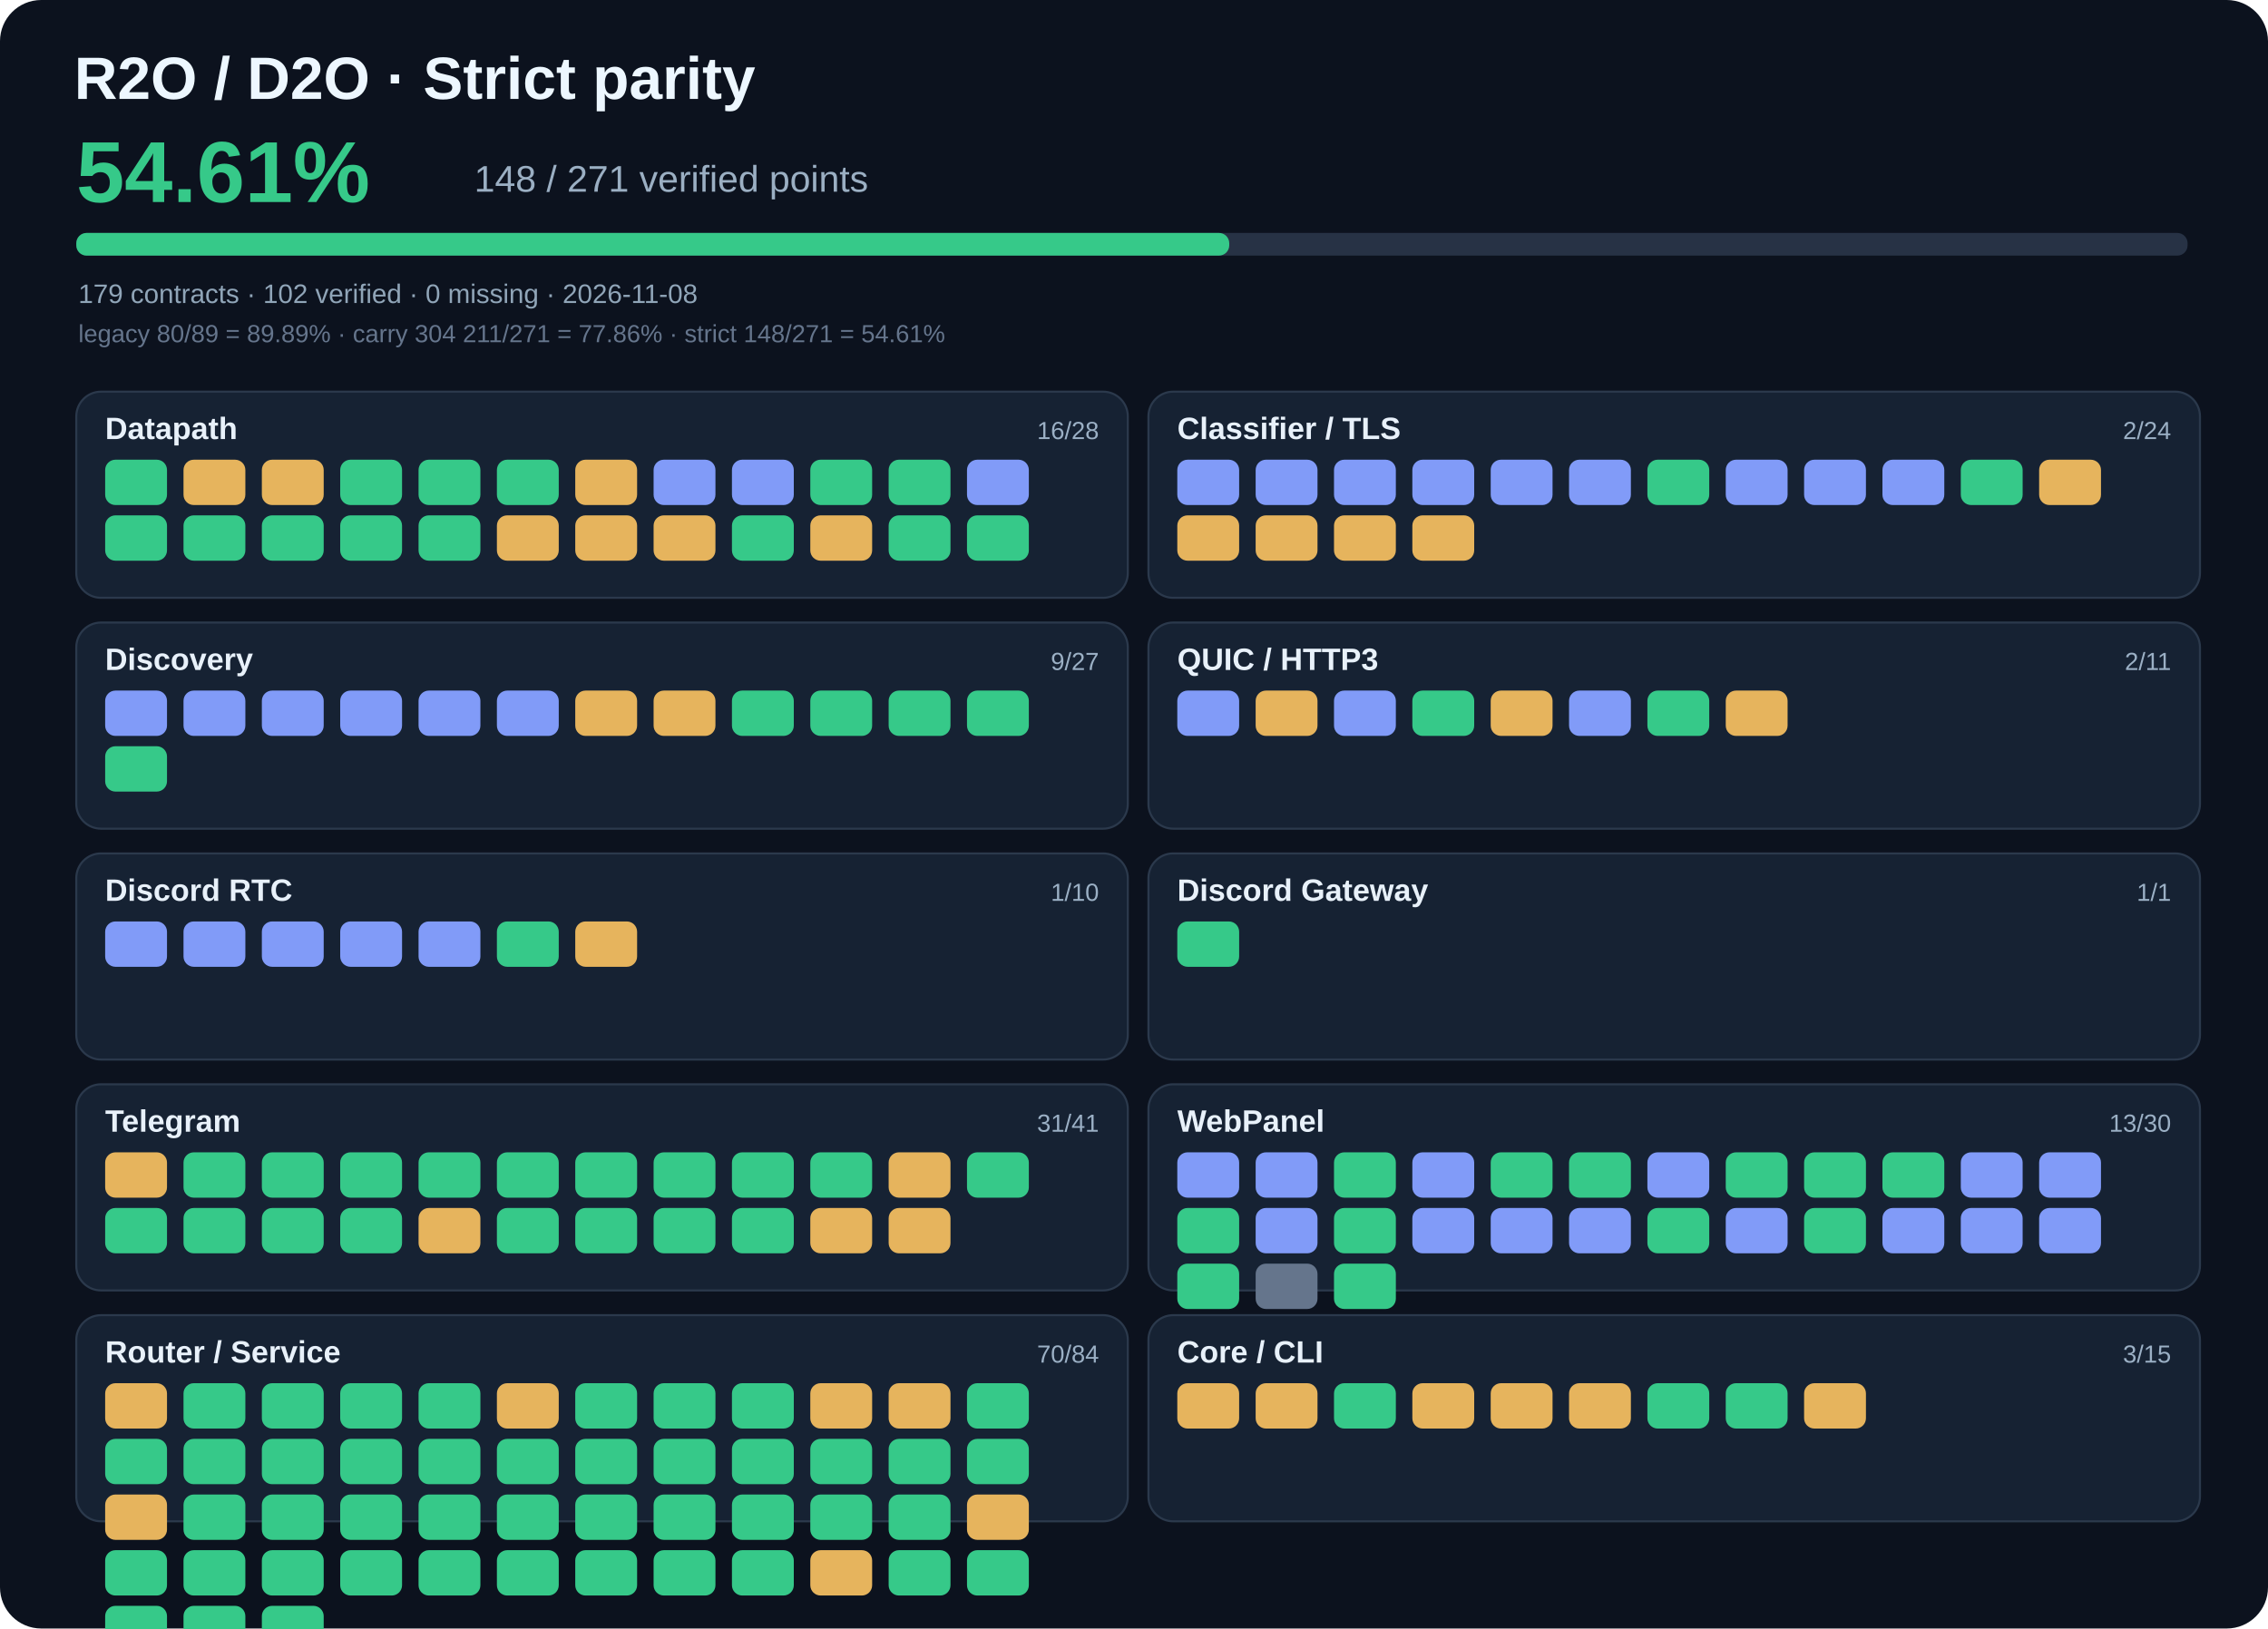
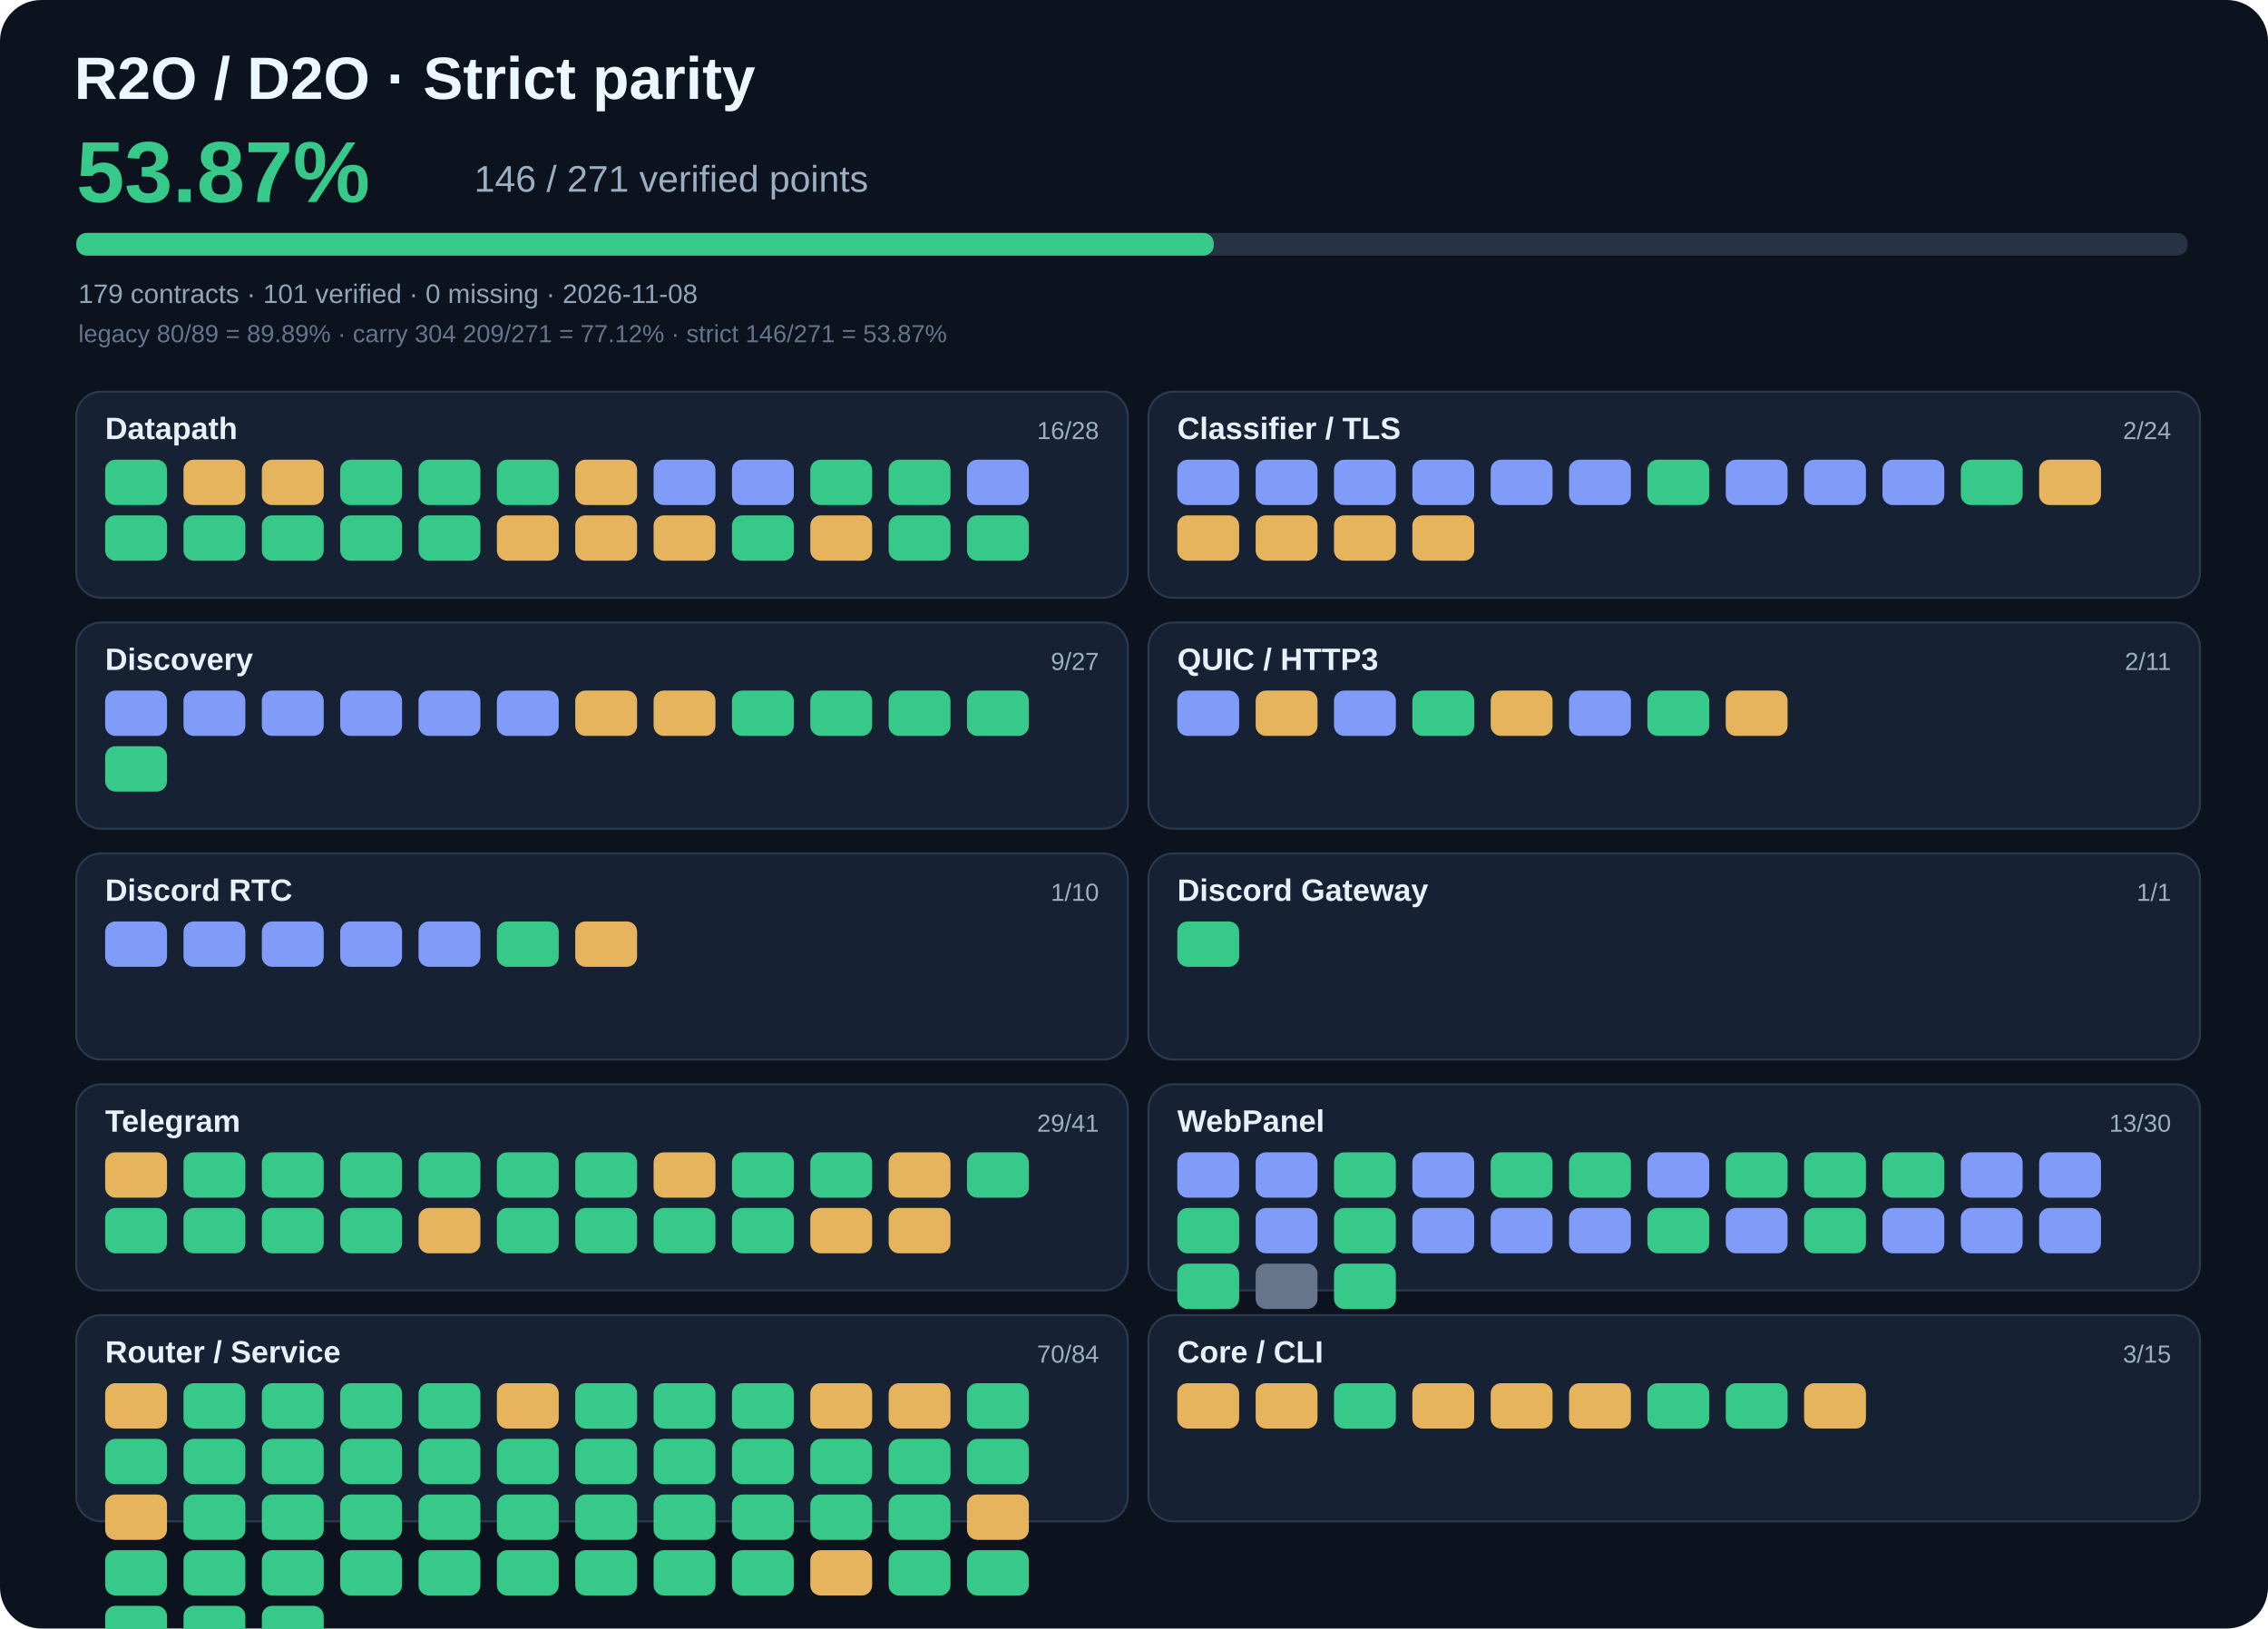
- <svg xmlns="http://www.w3.org/2000/svg" viewBox="0 0 1100 790" width="1100" height="790" role="img" aria-label="R2O strict parity 54.61%">
+ <svg xmlns="http://www.w3.org/2000/svg" viewBox="0 0 1100 790" width="1100" height="790" role="img" aria-label="R2O strict parity 53.87%">
  <rect width="1100" height="790" rx="20" fill="#0c121e" />
  <text x="36" y="48" fill="#edf7ff" font-family="Arial,sans-serif" font-size="29" font-weight="700">R2O / D2O · Strict parity</text>
-   <text x="37" y="98" fill="#36c989" font-family="Arial,sans-serif" font-size="42" font-weight="700">54.61%</text>
-   <text x="230" y="93" fill="#9bafc3" font-family="Arial,sans-serif" font-size="18">148 / 271 verified points</text>
+   <text x="37" y="98" fill="#36c989" font-family="Arial,sans-serif" font-size="42" font-weight="700">53.87%</text>
+   <text x="230" y="93" fill="#9bafc3" font-family="Arial,sans-serif" font-size="18">146 / 271 verified points</text>
  <rect x="37" y="113" width="1024" height="11" rx="5" fill="#273245" />
-   <rect x="37" y="113" width="559.2" height="11" rx="5" fill="#36c989" />
-   <text x="38" y="147" fill="#90a5b8" font-family="Arial,sans-serif" font-size="13">179 contracts · 102 verified · 0 missing · 2026-11-08</text>
-   <text x="38" y="166" fill="#65758c" font-family="Arial,sans-serif" font-size="12">legacy 80/89 = 89.89% · carry 304 211/271 = 77.86% · strict 148/271 = 54.61%</text>
+   <rect x="37" y="113" width="551.7" height="11" rx="5" fill="#36c989" />
+   <text x="38" y="147" fill="#90a5b8" font-family="Arial,sans-serif" font-size="13">179 contracts · 101 verified · 0 missing · 2026-11-08</text>
+   <text x="38" y="166" fill="#65758c" font-family="Arial,sans-serif" font-size="12">legacy 80/89 = 89.89% · carry 304 209/271 = 77.12% · strict 146/271 = 53.87%</text>
  <rect x="37" y="190" width="510" height="100" rx="12" fill="#162233" stroke="#2b394c" />
  <text x="51" y="213" fill="#e8f1fa" font-family="Arial,sans-serif" font-size="15" font-weight="700">Datapath</text>
  <text x="533" y="213" text-anchor="end" fill="#9bb0c5" font-family="Arial,sans-serif" font-size="12">16/28</text>
  <rect x="51" y="223" width="30" height="22" rx="5" fill="#36c989" />
  <rect x="89" y="223" width="30" height="22" rx="5" fill="#e6b45d" />
  <rect x="127" y="223" width="30" height="22" rx="5" fill="#e6b45d" />
  <rect x="165" y="223" width="30" height="22" rx="5" fill="#36c989" />
  <rect x="203" y="223" width="30" height="22" rx="5" fill="#36c989" />
  <rect x="241" y="223" width="30" height="22" rx="5" fill="#36c989" />
  <rect x="279" y="223" width="30" height="22" rx="5" fill="#e6b45d" />
  <rect x="317" y="223" width="30" height="22" rx="5" fill="#819bf8" />
  <rect x="355" y="223" width="30" height="22" rx="5" fill="#819bf8" />
  <rect x="393" y="223" width="30" height="22" rx="5" fill="#36c989" />
  <rect x="431" y="223" width="30" height="22" rx="5" fill="#36c989" />
  <rect x="469" y="223" width="30" height="22" rx="5" fill="#819bf8" />
  <rect x="51" y="250" width="30" height="22" rx="5" fill="#36c989" />
  <rect x="89" y="250" width="30" height="22" rx="5" fill="#36c989" />
  <rect x="127" y="250" width="30" height="22" rx="5" fill="#36c989" />
  <rect x="165" y="250" width="30" height="22" rx="5" fill="#36c989" />
  <rect x="203" y="250" width="30" height="22" rx="5" fill="#36c989" />
  <rect x="241" y="250" width="30" height="22" rx="5" fill="#e6b45d" />
  <rect x="279" y="250" width="30" height="22" rx="5" fill="#e6b45d" />
  <rect x="317" y="250" width="30" height="22" rx="5" fill="#e6b45d" />
  <rect x="355" y="250" width="30" height="22" rx="5" fill="#36c989" />
  <rect x="393" y="250" width="30" height="22" rx="5" fill="#e6b45d" />
  <rect x="431" y="250" width="30" height="22" rx="5" fill="#36c989" />
  <rect x="469" y="250" width="30" height="22" rx="5" fill="#36c989" />
  <rect x="557" y="190" width="510" height="100" rx="12" fill="#162233" stroke="#2b394c" />
  <text x="571" y="213" fill="#e8f1fa" font-family="Arial,sans-serif" font-size="15" font-weight="700">Classifier / TLS</text>
  <text x="1053" y="213" text-anchor="end" fill="#9bb0c5" font-family="Arial,sans-serif" font-size="12">2/24</text>
  <rect x="571" y="223" width="30" height="22" rx="5" fill="#819bf8" />
  <rect x="609" y="223" width="30" height="22" rx="5" fill="#819bf8" />
  <rect x="647" y="223" width="30" height="22" rx="5" fill="#819bf8" />
  <rect x="685" y="223" width="30" height="22" rx="5" fill="#819bf8" />
  <rect x="723" y="223" width="30" height="22" rx="5" fill="#819bf8" />
  <rect x="761" y="223" width="30" height="22" rx="5" fill="#819bf8" />
  <rect x="799" y="223" width="30" height="22" rx="5" fill="#36c989" />
  <rect x="837" y="223" width="30" height="22" rx="5" fill="#819bf8" />
  <rect x="875" y="223" width="30" height="22" rx="5" fill="#819bf8" />
  <rect x="913" y="223" width="30" height="22" rx="5" fill="#819bf8" />
  <rect x="951" y="223" width="30" height="22" rx="5" fill="#36c989" />
  <rect x="989" y="223" width="30" height="22" rx="5" fill="#e6b45d" />
  <rect x="571" y="250" width="30" height="22" rx="5" fill="#e6b45d" />
  <rect x="609" y="250" width="30" height="22" rx="5" fill="#e6b45d" />
  <rect x="647" y="250" width="30" height="22" rx="5" fill="#e6b45d" />
  <rect x="685" y="250" width="30" height="22" rx="5" fill="#e6b45d" />
  <rect x="37" y="302" width="510" height="100" rx="12" fill="#162233" stroke="#2b394c" />
  <text x="51" y="325" fill="#e8f1fa" font-family="Arial,sans-serif" font-size="15" font-weight="700">Discovery</text>
  <text x="533" y="325" text-anchor="end" fill="#9bb0c5" font-family="Arial,sans-serif" font-size="12">9/27</text>
  <rect x="51" y="335" width="30" height="22" rx="5" fill="#819bf8" />
  <rect x="89" y="335" width="30" height="22" rx="5" fill="#819bf8" />
  <rect x="127" y="335" width="30" height="22" rx="5" fill="#819bf8" />
  <rect x="165" y="335" width="30" height="22" rx="5" fill="#819bf8" />
  <rect x="203" y="335" width="30" height="22" rx="5" fill="#819bf8" />
  <rect x="241" y="335" width="30" height="22" rx="5" fill="#819bf8" />
  <rect x="279" y="335" width="30" height="22" rx="5" fill="#e6b45d" />
  <rect x="317" y="335" width="30" height="22" rx="5" fill="#e6b45d" />
  <rect x="355" y="335" width="30" height="22" rx="5" fill="#36c989" />
  <rect x="393" y="335" width="30" height="22" rx="5" fill="#36c989" />
  <rect x="431" y="335" width="30" height="22" rx="5" fill="#36c989" />
  <rect x="469" y="335" width="30" height="22" rx="5" fill="#36c989" />
  <rect x="51" y="362" width="30" height="22" rx="5" fill="#36c989" />
  <rect x="557" y="302" width="510" height="100" rx="12" fill="#162233" stroke="#2b394c" />
  <text x="571" y="325" fill="#e8f1fa" font-family="Arial,sans-serif" font-size="15" font-weight="700">QUIC / HTTP3</text>
  <text x="1053" y="325" text-anchor="end" fill="#9bb0c5" font-family="Arial,sans-serif" font-size="12">2/11</text>
  <rect x="571" y="335" width="30" height="22" rx="5" fill="#819bf8" />
  <rect x="609" y="335" width="30" height="22" rx="5" fill="#e6b45d" />
  <rect x="647" y="335" width="30" height="22" rx="5" fill="#819bf8" />
  <rect x="685" y="335" width="30" height="22" rx="5" fill="#36c989" />
  <rect x="723" y="335" width="30" height="22" rx="5" fill="#e6b45d" />
  <rect x="761" y="335" width="30" height="22" rx="5" fill="#819bf8" />
  <rect x="799" y="335" width="30" height="22" rx="5" fill="#36c989" />
  <rect x="837" y="335" width="30" height="22" rx="5" fill="#e6b45d" />
  <rect x="37" y="414" width="510" height="100" rx="12" fill="#162233" stroke="#2b394c" />
  <text x="51" y="437" fill="#e8f1fa" font-family="Arial,sans-serif" font-size="15" font-weight="700">Discord RTC</text>
  <text x="533" y="437" text-anchor="end" fill="#9bb0c5" font-family="Arial,sans-serif" font-size="12">1/10</text>
  <rect x="51" y="447" width="30" height="22" rx="5" fill="#819bf8" />
  <rect x="89" y="447" width="30" height="22" rx="5" fill="#819bf8" />
  <rect x="127" y="447" width="30" height="22" rx="5" fill="#819bf8" />
  <rect x="165" y="447" width="30" height="22" rx="5" fill="#819bf8" />
  <rect x="203" y="447" width="30" height="22" rx="5" fill="#819bf8" />
  <rect x="241" y="447" width="30" height="22" rx="5" fill="#36c989" />
  <rect x="279" y="447" width="30" height="22" rx="5" fill="#e6b45d" />
  <rect x="557" y="414" width="510" height="100" rx="12" fill="#162233" stroke="#2b394c" />
  <text x="571" y="437" fill="#e8f1fa" font-family="Arial,sans-serif" font-size="15" font-weight="700">Discord Gateway</text>
  <text x="1053" y="437" text-anchor="end" fill="#9bb0c5" font-family="Arial,sans-serif" font-size="12">1/1</text>
  <rect x="571" y="447" width="30" height="22" rx="5" fill="#36c989" />
  <rect x="37" y="526" width="510" height="100" rx="12" fill="#162233" stroke="#2b394c" />
  <text x="51" y="549" fill="#e8f1fa" font-family="Arial,sans-serif" font-size="15" font-weight="700">Telegram</text>
-   <text x="533" y="549" text-anchor="end" fill="#9bb0c5" font-family="Arial,sans-serif" font-size="12">31/41</text>
+   <text x="533" y="549" text-anchor="end" fill="#9bb0c5" font-family="Arial,sans-serif" font-size="12">29/41</text>
  <rect x="51" y="559" width="30" height="22" rx="5" fill="#e6b45d" />
  <rect x="89" y="559" width="30" height="22" rx="5" fill="#36c989" />
  <rect x="127" y="559" width="30" height="22" rx="5" fill="#36c989" />
  <rect x="165" y="559" width="30" height="22" rx="5" fill="#36c989" />
  <rect x="203" y="559" width="30" height="22" rx="5" fill="#36c989" />
  <rect x="241" y="559" width="30" height="22" rx="5" fill="#36c989" />
  <rect x="279" y="559" width="30" height="22" rx="5" fill="#36c989" />
-   <rect x="317" y="559" width="30" height="22" rx="5" fill="#36c989" />
+   <rect x="317" y="559" width="30" height="22" rx="5" fill="#e6b45d" />
  <rect x="355" y="559" width="30" height="22" rx="5" fill="#36c989" />
  <rect x="393" y="559" width="30" height="22" rx="5" fill="#36c989" />
  <rect x="431" y="559" width="30" height="22" rx="5" fill="#e6b45d" />
  <rect x="469" y="559" width="30" height="22" rx="5" fill="#36c989" />
  <rect x="51" y="586" width="30" height="22" rx="5" fill="#36c989" />
  <rect x="89" y="586" width="30" height="22" rx="5" fill="#36c989" />
  <rect x="127" y="586" width="30" height="22" rx="5" fill="#36c989" />
  <rect x="165" y="586" width="30" height="22" rx="5" fill="#36c989" />
  <rect x="203" y="586" width="30" height="22" rx="5" fill="#e6b45d" />
  <rect x="241" y="586" width="30" height="22" rx="5" fill="#36c989" />
  <rect x="279" y="586" width="30" height="22" rx="5" fill="#36c989" />
  <rect x="317" y="586" width="30" height="22" rx="5" fill="#36c989" />
  <rect x="355" y="586" width="30" height="22" rx="5" fill="#36c989" />
  <rect x="393" y="586" width="30" height="22" rx="5" fill="#e6b45d" />
  <rect x="431" y="586" width="30" height="22" rx="5" fill="#e6b45d" />
  <rect x="557" y="526" width="510" height="100" rx="12" fill="#162233" stroke="#2b394c" />
  <text x="571" y="549" fill="#e8f1fa" font-family="Arial,sans-serif" font-size="15" font-weight="700">WebPanel</text>
  <text x="1053" y="549" text-anchor="end" fill="#9bb0c5" font-family="Arial,sans-serif" font-size="12">13/30</text>
  <rect x="571" y="559" width="30" height="22" rx="5" fill="#819bf8" />
  <rect x="609" y="559" width="30" height="22" rx="5" fill="#819bf8" />
  <rect x="647" y="559" width="30" height="22" rx="5" fill="#36c989" />
  <rect x="685" y="559" width="30" height="22" rx="5" fill="#819bf8" />
  <rect x="723" y="559" width="30" height="22" rx="5" fill="#36c989" />
  <rect x="761" y="559" width="30" height="22" rx="5" fill="#36c989" />
  <rect x="799" y="559" width="30" height="22" rx="5" fill="#819bf8" />
  <rect x="837" y="559" width="30" height="22" rx="5" fill="#36c989" />
  <rect x="875" y="559" width="30" height="22" rx="5" fill="#36c989" />
  <rect x="913" y="559" width="30" height="22" rx="5" fill="#36c989" />
  <rect x="951" y="559" width="30" height="22" rx="5" fill="#819bf8" />
  <rect x="989" y="559" width="30" height="22" rx="5" fill="#819bf8" />
  <rect x="571" y="586" width="30" height="22" rx="5" fill="#36c989" />
  <rect x="609" y="586" width="30" height="22" rx="5" fill="#819bf8" />
  <rect x="647" y="586" width="30" height="22" rx="5" fill="#36c989" />
  <rect x="685" y="586" width="30" height="22" rx="5" fill="#819bf8" />
  <rect x="723" y="586" width="30" height="22" rx="5" fill="#819bf8" />
  <rect x="761" y="586" width="30" height="22" rx="5" fill="#819bf8" />
  <rect x="799" y="586" width="30" height="22" rx="5" fill="#36c989" />
  <rect x="837" y="586" width="30" height="22" rx="5" fill="#819bf8" />
  <rect x="875" y="586" width="30" height="22" rx="5" fill="#36c989" />
  <rect x="913" y="586" width="30" height="22" rx="5" fill="#819bf8" />
  <rect x="951" y="586" width="30" height="22" rx="5" fill="#819bf8" />
  <rect x="989" y="586" width="30" height="22" rx="5" fill="#819bf8" />
  <rect x="571" y="613" width="30" height="22" rx="5" fill="#36c989" />
  <rect x="609" y="613" width="30" height="22" rx="5" fill="#65758c" />
  <rect x="647" y="613" width="30" height="22" rx="5" fill="#36c989" />
  <rect x="37" y="638" width="510" height="100" rx="12" fill="#162233" stroke="#2b394c" />
  <text x="51" y="661" fill="#e8f1fa" font-family="Arial,sans-serif" font-size="15" font-weight="700">Router / Service</text>
  <text x="533" y="661" text-anchor="end" fill="#9bb0c5" font-family="Arial,sans-serif" font-size="12">70/84</text>
  <rect x="51" y="671" width="30" height="22" rx="5" fill="#e6b45d" />
  <rect x="89" y="671" width="30" height="22" rx="5" fill="#36c989" />
  <rect x="127" y="671" width="30" height="22" rx="5" fill="#36c989" />
  <rect x="165" y="671" width="30" height="22" rx="5" fill="#36c989" />
  <rect x="203" y="671" width="30" height="22" rx="5" fill="#36c989" />
  <rect x="241" y="671" width="30" height="22" rx="5" fill="#e6b45d" />
  <rect x="279" y="671" width="30" height="22" rx="5" fill="#36c989" />
  <rect x="317" y="671" width="30" height="22" rx="5" fill="#36c989" />
  <rect x="355" y="671" width="30" height="22" rx="5" fill="#36c989" />
  <rect x="393" y="671" width="30" height="22" rx="5" fill="#e6b45d" />
  <rect x="431" y="671" width="30" height="22" rx="5" fill="#e6b45d" />
  <rect x="469" y="671" width="30" height="22" rx="5" fill="#36c989" />
  <rect x="51" y="698" width="30" height="22" rx="5" fill="#36c989" />
  <rect x="89" y="698" width="30" height="22" rx="5" fill="#36c989" />
  <rect x="127" y="698" width="30" height="22" rx="5" fill="#36c989" />
  <rect x="165" y="698" width="30" height="22" rx="5" fill="#36c989" />
  <rect x="203" y="698" width="30" height="22" rx="5" fill="#36c989" />
  <rect x="241" y="698" width="30" height="22" rx="5" fill="#36c989" />
  <rect x="279" y="698" width="30" height="22" rx="5" fill="#36c989" />
  <rect x="317" y="698" width="30" height="22" rx="5" fill="#36c989" />
  <rect x="355" y="698" width="30" height="22" rx="5" fill="#36c989" />
  <rect x="393" y="698" width="30" height="22" rx="5" fill="#36c989" />
  <rect x="431" y="698" width="30" height="22" rx="5" fill="#36c989" />
  <rect x="469" y="698" width="30" height="22" rx="5" fill="#36c989" />
  <rect x="51" y="725" width="30" height="22" rx="5" fill="#e6b45d" />
  <rect x="89" y="725" width="30" height="22" rx="5" fill="#36c989" />
  <rect x="127" y="725" width="30" height="22" rx="5" fill="#36c989" />
  <rect x="165" y="725" width="30" height="22" rx="5" fill="#36c989" />
  <rect x="203" y="725" width="30" height="22" rx="5" fill="#36c989" />
  <rect x="241" y="725" width="30" height="22" rx="5" fill="#36c989" />
  <rect x="279" y="725" width="30" height="22" rx="5" fill="#36c989" />
  <rect x="317" y="725" width="30" height="22" rx="5" fill="#36c989" />
  <rect x="355" y="725" width="30" height="22" rx="5" fill="#36c989" />
  <rect x="393" y="725" width="30" height="22" rx="5" fill="#36c989" />
  <rect x="431" y="725" width="30" height="22" rx="5" fill="#36c989" />
  <rect x="469" y="725" width="30" height="22" rx="5" fill="#e6b45d" />
  <rect x="51" y="752" width="30" height="22" rx="5" fill="#36c989" />
  <rect x="89" y="752" width="30" height="22" rx="5" fill="#36c989" />
  <rect x="127" y="752" width="30" height="22" rx="5" fill="#36c989" />
  <rect x="165" y="752" width="30" height="22" rx="5" fill="#36c989" />
  <rect x="203" y="752" width="30" height="22" rx="5" fill="#36c989" />
  <rect x="241" y="752" width="30" height="22" rx="5" fill="#36c989" />
  <rect x="279" y="752" width="30" height="22" rx="5" fill="#36c989" />
  <rect x="317" y="752" width="30" height="22" rx="5" fill="#36c989" />
  <rect x="355" y="752" width="30" height="22" rx="5" fill="#36c989" />
  <rect x="393" y="752" width="30" height="22" rx="5" fill="#e6b45d" />
  <rect x="431" y="752" width="30" height="22" rx="5" fill="#36c989" />
  <rect x="469" y="752" width="30" height="22" rx="5" fill="#36c989" />
  <rect x="51" y="779" width="30" height="22" rx="5" fill="#36c989" />
  <rect x="89" y="779" width="30" height="22" rx="5" fill="#36c989" />
  <rect x="127" y="779" width="30" height="22" rx="5" fill="#36c989" />
  <rect x="557" y="638" width="510" height="100" rx="12" fill="#162233" stroke="#2b394c" />
  <text x="571" y="661" fill="#e8f1fa" font-family="Arial,sans-serif" font-size="15" font-weight="700">Core / CLI</text>
  <text x="1053" y="661" text-anchor="end" fill="#9bb0c5" font-family="Arial,sans-serif" font-size="12">3/15</text>
  <rect x="571" y="671" width="30" height="22" rx="5" fill="#e6b45d" />
  <rect x="609" y="671" width="30" height="22" rx="5" fill="#e6b45d" />
  <rect x="647" y="671" width="30" height="22" rx="5" fill="#36c989" />
  <rect x="685" y="671" width="30" height="22" rx="5" fill="#e6b45d" />
  <rect x="723" y="671" width="30" height="22" rx="5" fill="#e6b45d" />
  <rect x="761" y="671" width="30" height="22" rx="5" fill="#e6b45d" />
  <rect x="799" y="671" width="30" height="22" rx="5" fill="#36c989" />
  <rect x="837" y="671" width="30" height="22" rx="5" fill="#36c989" />
  <rect x="875" y="671" width="30" height="22" rx="5" fill="#e6b45d" />
</svg>
